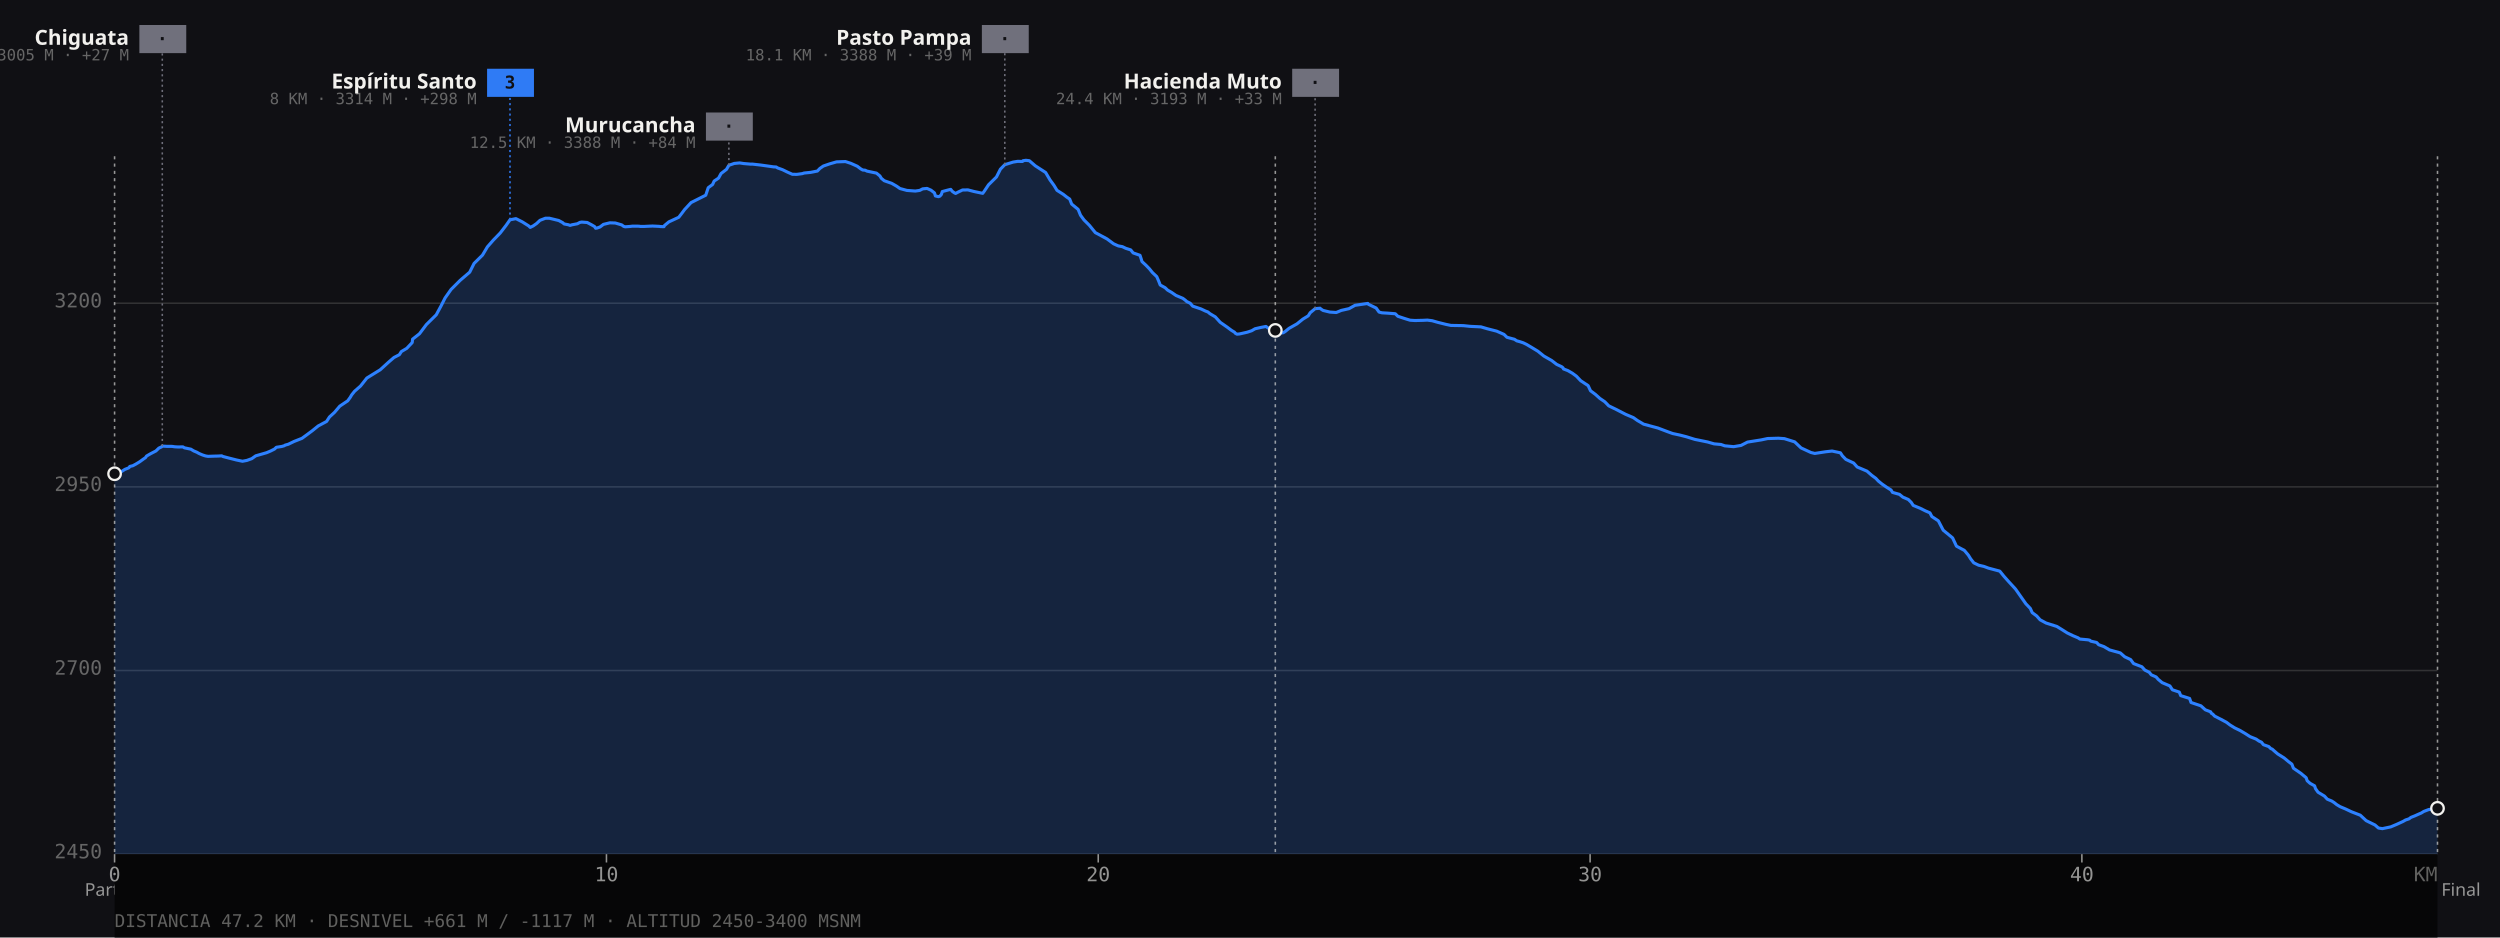
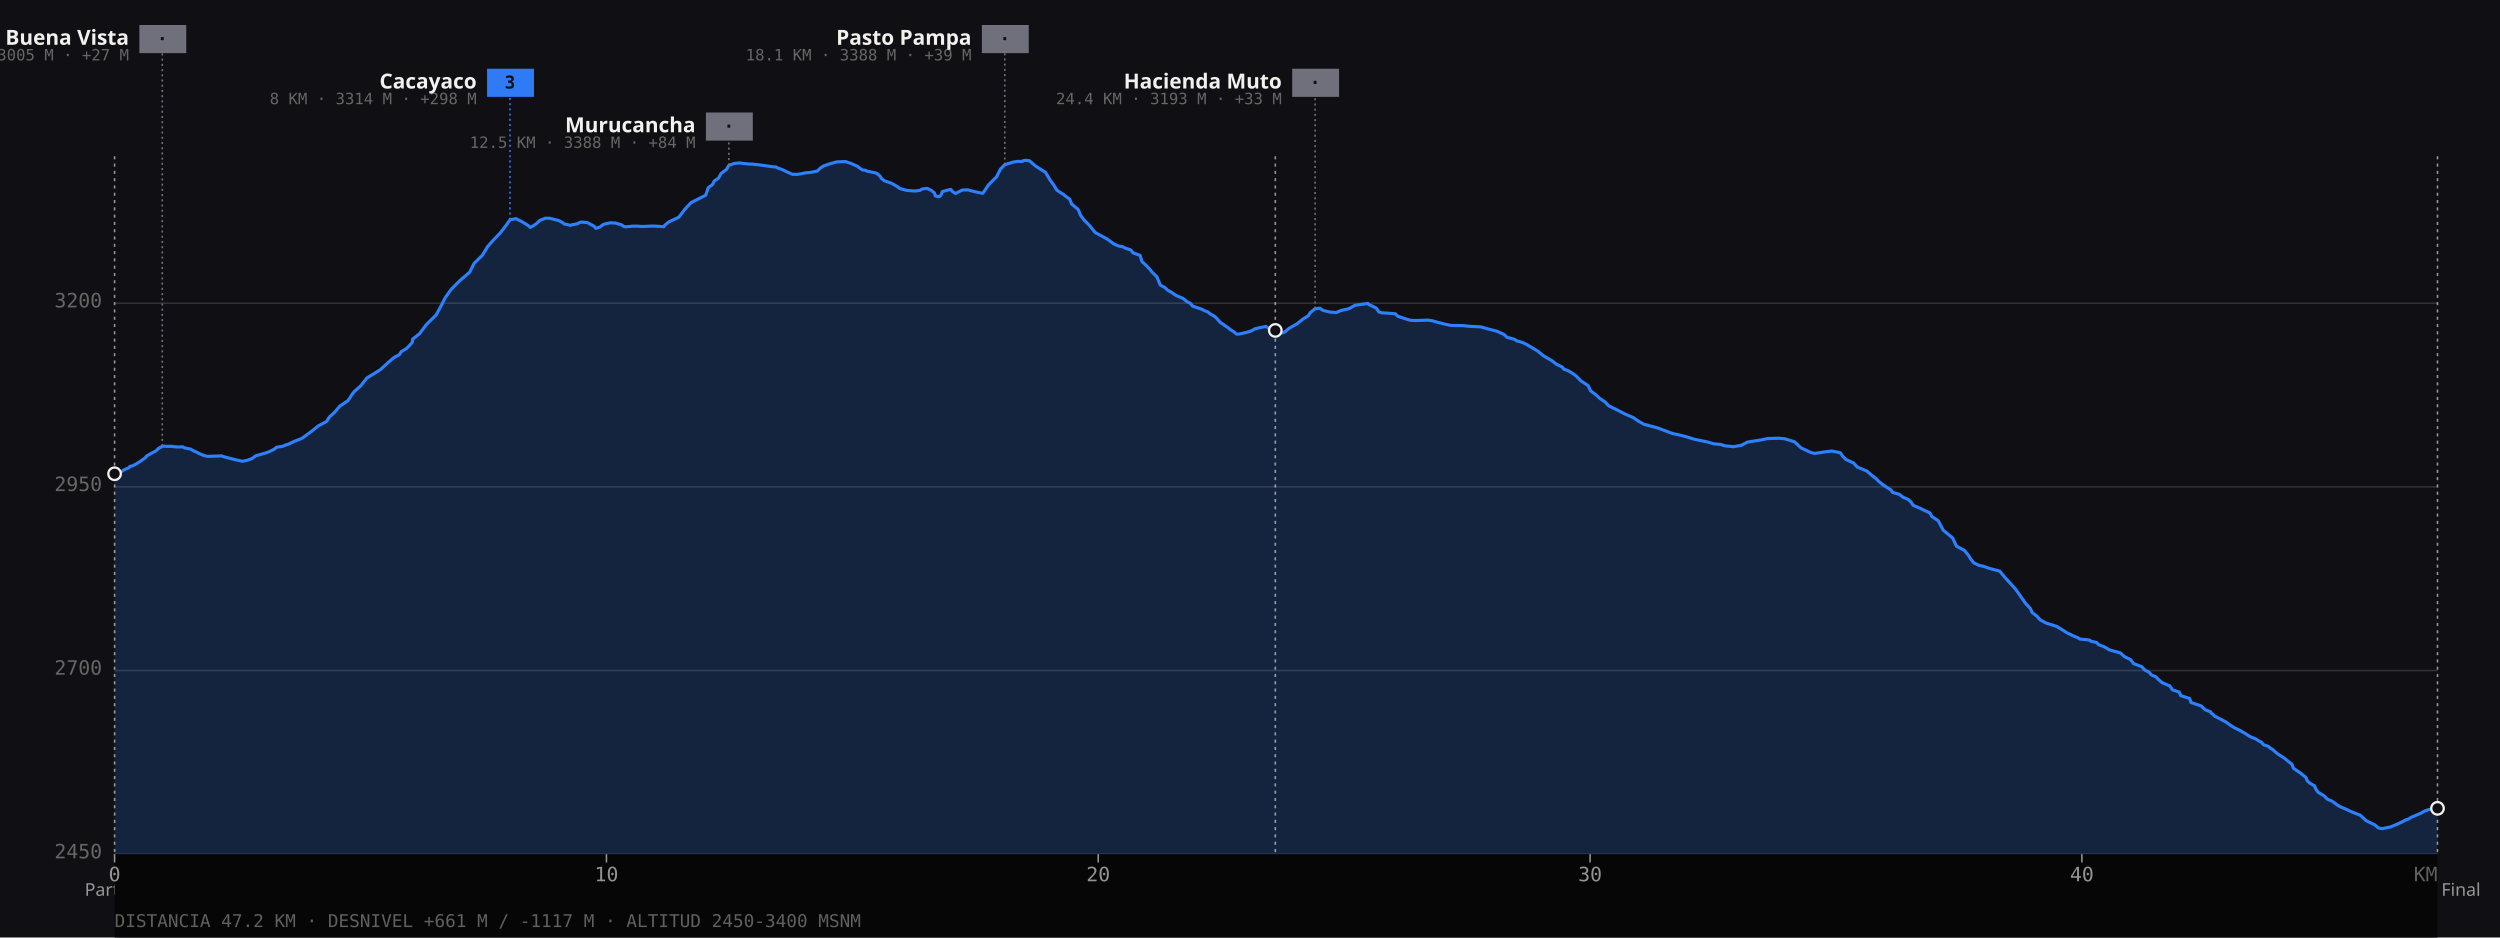
<svg xmlns="http://www.w3.org/2000/svg" viewBox="0 0 2400 900" preserveAspectRatio="xMidYMid meet" role="img" aria-label="Perfil de altimetría de El Retorno a los Poblados 2">
  <style>text{font-family:'Archivo Variable',system-ui,sans-serif}.mono{font-family:'Geist Mono Variable',ui-monospace,monospace;font-variant-numeric:tabular-nums}</style>
  <rect width="2400" height="900" fill="#101014" />
  <line x1="110" y1="820.0" x2="2340" y2="820.0" stroke="#f2f1ee26" stroke-width="1.5" />
  <text x="98" y="824.0" class="mono" font-size="19" fill="#f2f1ee61" text-anchor="end">2450</text>
  <line x1="110" y1="643.7" x2="2340" y2="643.7" stroke="#f2f1ee26" stroke-width="1.5" />
  <text x="98" y="647.7" class="mono" font-size="19" fill="#f2f1ee61" text-anchor="end">2700</text>
  <line x1="110" y1="467.4" x2="2340" y2="467.4" stroke="#f2f1ee26" stroke-width="1.5" />
  <text x="98" y="471.4" class="mono" font-size="19" fill="#f2f1ee61" text-anchor="end">2950</text>
  <line x1="110" y1="291.1" x2="2340" y2="291.1" stroke="#f2f1ee26" stroke-width="1.5" />
  <text x="98" y="295.1" class="mono" font-size="19" fill="#f2f1ee61" text-anchor="end">3200</text>
  <path d="M 110.0,820 L 110.0,454.8 L 115.2,453.6 L 119.9,450.6 L 123.7,449.1 L 124.6,447.8 L 127.5,447.1 L 130.3,445.6 L 134.1,443.3 L 137.4,440.9 L 139.7,439.3 L 140.7,437.8 L 144.5,435.6 L 149.7,432.9 L 152.5,430.2 L 155.3,428.9 L 155.8,428.3 L 158.6,428.4 L 160.0,428.5 L 164.3,428.5 L 165.7,428.6 L 167.6,428.9 L 170.9,429.1 L 175.6,429.0 L 177.0,429.9 L 183.2,431.2 L 186.0,432.9 L 188.9,434.1 L 191.2,435.4 L 194.5,436.8 L 197.3,437.7 L 199.7,438.1 L 205.4,437.9 L 209.6,437.8 L 212.9,437.6 L 213.9,438.2 L 220.0,439.8 L 227.1,441.6 L 232.8,442.8 L 237.0,442.0 L 241.7,440.3 L 245.5,437.6 L 250.7,436.1 L 255.9,434.6 L 259.7,433.0 L 263.5,431.1 L 265.3,429.4 L 270.5,428.6 L 272.9,427.9 L 273.8,427.3 L 276.7,426.5 L 282.3,423.8 L 289.9,420.8 L 295.1,417.0 L 299.8,413.5 L 305.5,408.9 L 313.5,404.6 L 316.3,400.3 L 321.1,395.9 L 326.2,389.9 L 333.8,384.8 L 336.2,381.5 L 337.6,379.1 L 340.4,375.6 L 346.1,370.6 L 352.2,362.9 L 365.0,355.0 L 373.0,347.7 L 378.2,343.2 L 383.4,340.5 L 385.3,337.5 L 390.5,334.4 L 393.8,330.9 L 395.7,328.9 L 396.1,325.6 L 402.7,320.4 L 409.3,311.6 L 418.8,302.2 L 423.5,293.5 L 427.3,286.0 L 433.0,277.9 L 441.9,269.0 L 450.9,261.3 L 455.1,252.9 L 463.2,244.9 L 467.9,237.0 L 473.6,230.5 L 480.2,223.7 L 485.8,216.4 L 489.6,211.0 L 495.3,209.9 L 501.4,213.0 L 507.6,216.9 L 509.0,218.3 L 511.8,216.9 L 515.1,214.6 L 518.4,211.5 L 523.6,209.5 L 527.4,209.5 L 536.4,211.7 L 540.1,213.7 L 541.6,215.0 L 545.8,215.8 L 547.2,216.4 L 549.1,215.8 L 554.3,214.8 L 556.7,213.5 L 558.5,213.2 L 563.7,213.6 L 567.5,215.6 L 570.8,217.5 L 571.8,219.1 L 573.2,218.9 L 576.0,217.9 L 579.3,215.4 L 585.5,213.9 L 590.7,214.1 L 596.8,215.9 L 598.7,217.3 L 600.1,217.7 L 600.6,217.7 L 604.8,217.4 L 607.2,217.1 L 611.9,217.1 L 613.8,217.2 L 614.7,217.4 L 618.0,217.4 L 621.8,217.2 L 626.5,217.0 L 632.7,217.3 L 634.1,217.5 L 637.4,217.6 L 637.9,216.5 L 642.1,213.0 L 651.6,208.6 L 654.9,204.3 L 657.2,201.2 L 663.4,194.5 L 677.5,187.4 L 679.9,180.2 L 684.1,177.1 L 685.6,173.8 L 689.8,171.0 L 692.2,166.6 L 697.4,162.6 L 699.7,158.7 L 704.9,156.9 L 710.1,156.4 L 713.9,157.0 L 721.0,157.6 L 721.9,157.5 L 729.9,158.4 L 735.6,159.2 L 742.7,160.2 L 745.1,160.3 L 746.5,161.2 L 751.2,162.9 L 755.9,165.2 L 760.6,167.3 L 764.9,167.4 L 770.1,166.7 L 772.0,166.1 L 778.1,165.5 L 784.7,164.2 L 787.1,161.7 L 790.4,159.4 L 796.5,157.3 L 803.1,155.4 L 811.6,155.1 L 816.8,156.8 L 823.0,159.6 L 826.3,162.1 L 828.2,163.2 L 830.5,163.4 L 832.4,164.3 L 841.4,166.2 L 844.7,168.9 L 846.1,171.2 L 848.9,173.5 L 856.0,176.0 L 860.7,178.7 L 864.0,181.0 L 870.6,182.8 L 878.7,183.4 L 882.9,182.8 L 885.8,181.3 L 890.0,180.9 L 893.8,182.6 L 897.1,185.2 L 898.0,188.1 L 900.9,188.8 L 902.3,188.3 L 903.7,186.7 L 904.6,183.9 L 909.8,182.5 L 912.7,181.8 L 914.1,183.6 L 916.0,185.0 L 917.4,185.7 L 919.8,184.4 L 924.0,182.4 L 929.2,182.3 L 934.9,183.8 L 943.4,185.6 L 944.8,183.7 L 949.0,177.4 L 956.6,169.9 L 960.4,162.4 L 964.6,158.1 L 972.6,155.6 L 976.9,154.9 L 981.6,155.0 L 982.1,154.3 L 984.9,153.9 L 988.2,154.3 L 993.9,159.2 L 1003.8,165.6 L 1008.0,172.7 L 1011.8,177.9 L 1014.7,182.7 L 1020.8,186.6 L 1024.1,189.2 L 1026.9,191.1 L 1028.8,195.9 L 1035.0,201.0 L 1037.3,206.6 L 1040.6,211.1 L 1045.8,216.3 L 1051.5,223.3 L 1062.8,229.4 L 1069.0,234.0 L 1072.7,235.7 L 1073.7,236.1 L 1077.5,236.8 L 1080.8,238.4 L 1085.5,239.9 L 1087.8,242.8 L 1094.4,245.1 L 1095.4,248.1 L 1096.3,251.1 L 1100.1,254.6 L 1103.4,258.0 L 1106.3,261.6 L 1110.5,265.6 L 1112.4,270.0 L 1113.8,273.6 L 1118.5,276.2 L 1120.9,278.5 L 1124.7,280.7 L 1128.9,283.6 L 1135.5,286.4 L 1137.9,288.2 L 1139.3,289.5 L 1142.6,291.1 L 1145.0,293.9 L 1153.0,296.6 L 1157.2,298.6 L 1159.6,299.5 L 1161.5,301.1 L 1166.7,304.2 L 1171.4,309.4 L 1178.0,314.0 L 1182.3,317.2 L 1185.1,318.9 L 1186.0,320.0 L 1187.5,320.8 L 1189.8,320.6 L 1191.7,320.2 L 1197.4,318.9 L 1201.6,317.5 L 1204.9,315.6 L 1210.6,314.3 L 1215.3,313.4 L 1217.7,315.1 L 1224.3,317.2 L 1227.6,319.3 L 1230.9,319.5 L 1231.8,319.5 L 1233.7,318.3 L 1237.5,315.2 L 1245.1,310.9 L 1250.7,306.4 L 1255.9,303.2 L 1257.8,300.2 L 1260.6,297.9 L 1262.5,296.3 L 1267.3,295.9 L 1267.7,296.4 L 1270.1,298.0 L 1276.7,299.6 L 1282.8,300.0 L 1287.6,298.0 L 1295.1,296.3 L 1300.8,293.1 L 1313.1,291.3 L 1313.5,292.0 L 1321.1,295.7 L 1323.9,299.6 L 1326.7,300.3 L 1331.9,300.6 L 1339.5,301.2 L 1341.9,303.6 L 1348.5,305.8 L 1353.7,307.4 L 1358.4,307.7 L 1366.4,307.5 L 1370.2,307.3 L 1374.9,307.9 L 1380.1,309.4 L 1388.1,311.4 L 1392.9,312.4 L 1404.7,312.6 L 1411.3,313.3 L 1421.7,313.8 L 1427.8,315.6 L 1436.8,317.9 L 1443.8,321.0 L 1446.7,323.8 L 1453.8,325.7 L 1456.1,327.2 L 1459.0,328.0 L 1462.3,329.1 L 1465.6,330.7 L 1470.3,333.5 L 1476.4,337.2 L 1482.1,341.8 L 1489.6,346.1 L 1494.4,349.8 L 1499.1,352.0 L 1500.5,353.1 L 1501.0,354.2 L 1505.2,355.8 L 1509.5,358.3 L 1513.3,361.1 L 1517.5,365.5 L 1524.6,370.2 L 1526.9,375.1 L 1531.7,378.7 L 1535.9,382.5 L 1540.6,385.7 L 1544.4,389.6 L 1552.0,393.3 L 1560.5,397.7 L 1568.0,400.9 L 1571.8,403.6 L 1577.9,407.2 L 1591.6,410.9 L 1601.1,414.5 L 1605.8,416.2 L 1612.4,417.6 L 1619.0,419.3 L 1627.0,421.8 L 1639.3,424.3 L 1645.5,426.1 L 1652.1,426.7 L 1655.8,428.0 L 1664.3,428.8 L 1671.4,427.6 L 1677.6,424.4 L 1690.8,422.3 L 1696.9,421.0 L 1707.3,420.7 L 1713.0,421.1 L 1722.9,424.2 L 1729.0,430.0 L 1738.5,434.4 L 1742.2,435.3 L 1752.6,433.7 L 1758.8,433.0 L 1766.8,434.7 L 1768.7,437.6 L 1772.0,441.0 L 1779.5,444.5 L 1782.9,448.3 L 1792.3,452.3 L 1797.0,456.4 L 1800.8,459.2 L 1803.2,461.8 L 1806.9,464.8 L 1811.7,468.1 L 1815.4,470.4 L 1816.8,472.7 L 1823.5,474.6 L 1826.8,477.3 L 1832.0,479.5 L 1834.8,482.3 L 1836.7,485.2 L 1843.3,487.9 L 1848.5,490.5 L 1852.7,492.3 L 1854.6,495.9 L 1860.8,500.0 L 1865.5,509.0 L 1874.5,516.4 L 1878.2,524.3 L 1885.8,528.4 L 1889.6,532.9 L 1891.9,536.6 L 1894.8,540.3 L 1899.5,542.6 L 1904.7,543.8 L 1908.9,545.4 L 1919.8,548.3 L 1923.6,553.0 L 1928.3,558.3 L 1934.9,565.5 L 1940.1,572.9 L 1944.8,579.6 L 1949.1,584.1 L 1950.9,588.1 L 1955.2,591.3 L 1958.5,595.0 L 1964.2,598.1 L 1974.6,601.4 L 1979.3,604.3 L 1984.5,607.6 L 1990.1,610.3 L 1994.9,612.3 L 1996.7,613.5 L 2004.3,614.2 L 2006.2,614.6 L 2007.1,615.5 L 2012.8,616.8 L 2014.7,618.9 L 2019.9,620.8 L 2025.1,623.9 L 2035.5,626.8 L 2039.7,630.5 L 2045.4,633.2 L 2048.2,637.0 L 2056.2,640.1 L 2059.1,643.3 L 2063.3,645.4 L 2065.2,647.8 L 2069.9,649.9 L 2071.8,652.1 L 2075.6,655.3 L 2083.1,658.5 L 2085.5,662.2 L 2092.1,664.4 L 2093.5,667.8 L 2102.0,670.5 L 2103.4,674.4 L 2112.9,677.6 L 2117.1,681.4 L 2122.3,683.4 L 2122.8,684.7 L 2124.2,685.5 L 2126.1,687.5 L 2131.8,690.4 L 2137.4,693.4 L 2140.7,695.9 L 2145.0,698.6 L 2150.7,701.4 L 2155.9,704.5 L 2160.1,707.2 L 2165.8,709.5 L 2168.6,711.4 L 2171.0,712.5 L 2172.9,714.9 L 2178.0,716.7 L 2179.9,718.6 L 2181.4,719.2 L 2182.8,720.5 L 2186.5,723.7 L 2192.7,727.6 L 2196.9,731.1 L 2200.2,733.6 L 2201.7,737.5 L 2208.7,742.3 L 2213.9,746.6 L 2214.9,749.5 L 2217.7,752.0 L 2222.0,754.4 L 2222.9,757.1 L 2225.3,760.5 L 2231.4,764.2 L 2234.2,767.2 L 2238.5,769.0 L 2240.8,770.5 L 2243.2,772.4 L 2246.5,774.4 L 2251.7,776.6 L 2257.4,779.3 L 2265.9,782.6 L 2271.5,787.8 L 2280.0,792.0 L 2283.3,794.9 L 2287.1,795.5 L 2295.1,793.8 L 2300.8,791.4 L 2306.9,788.6 L 2309.3,787.2 L 2312.6,786.1 L 2314.5,784.7 L 2318.3,783.2 L 2321.6,781.7 L 2324.4,780.5 L 2326.8,779.0 L 2331.5,777.2 L 2340.0,776.0 L 2340.0,820 Z" fill="#2d81ff" fill-opacity="0.18" />
  <path d="M 110.0,454.8 L 115.2,453.6 L 119.9,450.6 L 123.7,449.1 L 124.6,447.8 L 127.5,447.1 L 130.3,445.6 L 134.1,443.3 L 137.4,440.9 L 139.7,439.3 L 140.7,437.8 L 144.5,435.6 L 149.7,432.9 L 152.5,430.2 L 155.3,428.9 L 155.8,428.3 L 158.6,428.4 L 160.0,428.5 L 164.3,428.5 L 165.7,428.6 L 167.6,428.9 L 170.9,429.1 L 175.6,429.0 L 177.0,429.9 L 183.2,431.2 L 186.0,432.9 L 188.9,434.1 L 191.2,435.4 L 194.5,436.8 L 197.3,437.7 L 199.7,438.1 L 205.4,437.9 L 209.6,437.8 L 212.9,437.6 L 213.9,438.2 L 220.0,439.8 L 227.1,441.6 L 232.8,442.8 L 237.0,442.0 L 241.7,440.3 L 245.5,437.6 L 250.7,436.1 L 255.9,434.6 L 259.7,433.0 L 263.5,431.1 L 265.3,429.4 L 270.5,428.6 L 272.9,427.9 L 273.8,427.3 L 276.7,426.5 L 282.3,423.8 L 289.9,420.8 L 295.1,417.0 L 299.8,413.5 L 305.5,408.9 L 313.5,404.6 L 316.3,400.3 L 321.1,395.9 L 326.2,389.9 L 333.8,384.8 L 336.2,381.5 L 337.6,379.1 L 340.4,375.6 L 346.1,370.6 L 352.2,362.9 L 365.0,355.0 L 373.0,347.7 L 378.2,343.2 L 383.4,340.5 L 385.3,337.5 L 390.5,334.4 L 393.8,330.9 L 395.7,328.9 L 396.1,325.6 L 402.7,320.4 L 409.3,311.6 L 418.8,302.2 L 423.5,293.5 L 427.3,286.0 L 433.0,277.9 L 441.9,269.0 L 450.9,261.3 L 455.1,252.9 L 463.2,244.9 L 467.9,237.0 L 473.6,230.5 L 480.2,223.7 L 485.8,216.4 L 489.6,211.0 L 495.3,209.9 L 501.4,213.0 L 507.6,216.9 L 509.0,218.3 L 511.8,216.9 L 515.1,214.6 L 518.4,211.5 L 523.6,209.5 L 527.4,209.5 L 536.4,211.7 L 540.1,213.7 L 541.6,215.0 L 545.8,215.8 L 547.2,216.4 L 549.1,215.8 L 554.3,214.8 L 556.7,213.5 L 558.5,213.2 L 563.7,213.6 L 567.5,215.6 L 570.8,217.5 L 571.8,219.1 L 573.2,218.9 L 576.0,217.9 L 579.3,215.4 L 585.5,213.9 L 590.7,214.1 L 596.8,215.9 L 598.7,217.3 L 600.1,217.7 L 600.6,217.7 L 604.8,217.4 L 607.2,217.1 L 611.9,217.1 L 613.8,217.2 L 614.7,217.4 L 618.0,217.4 L 621.8,217.2 L 626.5,217.0 L 632.7,217.3 L 634.1,217.5 L 637.4,217.6 L 637.9,216.5 L 642.1,213.0 L 651.6,208.6 L 654.9,204.3 L 657.2,201.2 L 663.4,194.5 L 677.5,187.4 L 679.9,180.2 L 684.1,177.1 L 685.6,173.8 L 689.8,171.0 L 692.2,166.6 L 697.4,162.6 L 699.7,158.7 L 704.9,156.9 L 710.1,156.4 L 713.9,157.0 L 721.0,157.6 L 721.9,157.5 L 729.9,158.4 L 735.6,159.2 L 742.7,160.2 L 745.1,160.3 L 746.5,161.2 L 751.2,162.9 L 755.9,165.2 L 760.6,167.3 L 764.9,167.4 L 770.1,166.7 L 772.0,166.1 L 778.1,165.5 L 784.7,164.2 L 787.1,161.7 L 790.4,159.4 L 796.5,157.3 L 803.1,155.4 L 811.6,155.1 L 816.8,156.8 L 823.0,159.6 L 826.3,162.1 L 828.2,163.2 L 830.5,163.4 L 832.4,164.3 L 841.4,166.2 L 844.7,168.9 L 846.1,171.2 L 848.9,173.5 L 856.0,176.0 L 860.7,178.7 L 864.0,181.0 L 870.6,182.8 L 878.7,183.4 L 882.9,182.8 L 885.8,181.3 L 890.0,180.9 L 893.8,182.6 L 897.1,185.2 L 898.0,188.1 L 900.9,188.8 L 902.3,188.3 L 903.7,186.7 L 904.6,183.9 L 909.8,182.5 L 912.7,181.8 L 914.1,183.6 L 916.0,185.0 L 917.4,185.7 L 919.8,184.4 L 924.0,182.4 L 929.2,182.3 L 934.9,183.8 L 943.4,185.6 L 944.8,183.7 L 949.0,177.4 L 956.6,169.9 L 960.4,162.4 L 964.6,158.1 L 972.6,155.6 L 976.9,154.9 L 981.6,155.0 L 982.1,154.3 L 984.9,153.9 L 988.2,154.3 L 993.9,159.2 L 1003.8,165.6 L 1008.0,172.7 L 1011.8,177.9 L 1014.7,182.7 L 1020.8,186.6 L 1024.1,189.2 L 1026.9,191.1 L 1028.8,195.9 L 1035.0,201.0 L 1037.3,206.6 L 1040.6,211.1 L 1045.8,216.3 L 1051.5,223.3 L 1062.8,229.4 L 1069.0,234.0 L 1072.7,235.7 L 1073.7,236.1 L 1077.5,236.8 L 1080.8,238.4 L 1085.5,239.9 L 1087.8,242.8 L 1094.4,245.1 L 1095.4,248.1 L 1096.3,251.1 L 1100.1,254.6 L 1103.4,258.0 L 1106.3,261.6 L 1110.5,265.6 L 1112.4,270.0 L 1113.8,273.6 L 1118.5,276.2 L 1120.9,278.5 L 1124.7,280.7 L 1128.9,283.6 L 1135.5,286.4 L 1137.9,288.2 L 1139.3,289.5 L 1142.6,291.1 L 1145.0,293.9 L 1153.0,296.6 L 1157.2,298.6 L 1159.6,299.5 L 1161.5,301.1 L 1166.7,304.2 L 1171.4,309.4 L 1178.0,314.0 L 1182.3,317.2 L 1185.1,318.9 L 1186.0,320.0 L 1187.5,320.8 L 1189.8,320.6 L 1191.7,320.2 L 1197.4,318.9 L 1201.6,317.5 L 1204.9,315.6 L 1210.6,314.3 L 1215.3,313.4 L 1217.7,315.1 L 1224.3,317.2 L 1227.6,319.3 L 1230.9,319.5 L 1231.8,319.5 L 1233.7,318.3 L 1237.5,315.2 L 1245.1,310.9 L 1250.7,306.4 L 1255.9,303.2 L 1257.8,300.2 L 1260.6,297.9 L 1262.5,296.3 L 1267.3,295.9 L 1267.7,296.4 L 1270.1,298.0 L 1276.7,299.6 L 1282.8,300.0 L 1287.6,298.0 L 1295.1,296.3 L 1300.8,293.1 L 1313.1,291.3 L 1313.5,292.0 L 1321.1,295.7 L 1323.9,299.6 L 1326.7,300.3 L 1331.9,300.6 L 1339.5,301.2 L 1341.9,303.6 L 1348.5,305.8 L 1353.7,307.4 L 1358.4,307.7 L 1366.4,307.5 L 1370.2,307.3 L 1374.9,307.9 L 1380.1,309.4 L 1388.1,311.4 L 1392.9,312.4 L 1404.7,312.6 L 1411.3,313.3 L 1421.7,313.8 L 1427.8,315.6 L 1436.8,317.9 L 1443.8,321.0 L 1446.7,323.8 L 1453.8,325.7 L 1456.1,327.2 L 1459.0,328.0 L 1462.3,329.1 L 1465.6,330.7 L 1470.3,333.5 L 1476.4,337.2 L 1482.1,341.8 L 1489.6,346.1 L 1494.4,349.8 L 1499.1,352.0 L 1500.5,353.1 L 1501.0,354.2 L 1505.2,355.8 L 1509.5,358.3 L 1513.3,361.1 L 1517.5,365.5 L 1524.6,370.2 L 1526.9,375.1 L 1531.7,378.7 L 1535.9,382.5 L 1540.6,385.7 L 1544.4,389.6 L 1552.0,393.3 L 1560.5,397.7 L 1568.0,400.9 L 1571.8,403.6 L 1577.9,407.2 L 1591.6,410.9 L 1601.1,414.5 L 1605.8,416.2 L 1612.4,417.6 L 1619.0,419.3 L 1627.0,421.8 L 1639.3,424.3 L 1645.5,426.1 L 1652.1,426.7 L 1655.8,428.0 L 1664.3,428.8 L 1671.4,427.6 L 1677.6,424.4 L 1690.8,422.3 L 1696.9,421.0 L 1707.3,420.7 L 1713.0,421.1 L 1722.9,424.2 L 1729.0,430.0 L 1738.5,434.4 L 1742.2,435.3 L 1752.6,433.7 L 1758.8,433.0 L 1766.8,434.7 L 1768.7,437.6 L 1772.0,441.0 L 1779.5,444.5 L 1782.9,448.3 L 1792.3,452.3 L 1797.0,456.4 L 1800.8,459.2 L 1803.2,461.8 L 1806.9,464.8 L 1811.7,468.1 L 1815.4,470.4 L 1816.8,472.7 L 1823.5,474.6 L 1826.8,477.3 L 1832.0,479.5 L 1834.8,482.3 L 1836.7,485.2 L 1843.3,487.9 L 1848.5,490.5 L 1852.7,492.3 L 1854.6,495.9 L 1860.8,500.0 L 1865.5,509.0 L 1874.5,516.4 L 1878.2,524.3 L 1885.8,528.4 L 1889.6,532.9 L 1891.9,536.6 L 1894.8,540.3 L 1899.5,542.6 L 1904.7,543.8 L 1908.9,545.4 L 1919.8,548.3 L 1923.6,553.0 L 1928.3,558.3 L 1934.9,565.5 L 1940.1,572.9 L 1944.8,579.6 L 1949.1,584.1 L 1950.9,588.1 L 1955.2,591.3 L 1958.5,595.0 L 1964.2,598.1 L 1974.6,601.4 L 1979.3,604.3 L 1984.5,607.6 L 1990.1,610.3 L 1994.9,612.3 L 1996.7,613.5 L 2004.3,614.2 L 2006.2,614.6 L 2007.1,615.5 L 2012.8,616.8 L 2014.7,618.9 L 2019.9,620.8 L 2025.1,623.9 L 2035.5,626.8 L 2039.7,630.5 L 2045.4,633.2 L 2048.2,637.0 L 2056.2,640.1 L 2059.1,643.3 L 2063.3,645.4 L 2065.2,647.8 L 2069.9,649.9 L 2071.8,652.1 L 2075.6,655.3 L 2083.1,658.5 L 2085.5,662.2 L 2092.1,664.4 L 2093.5,667.8 L 2102.0,670.5 L 2103.4,674.4 L 2112.9,677.6 L 2117.1,681.4 L 2122.3,683.4 L 2122.8,684.7 L 2124.2,685.5 L 2126.1,687.5 L 2131.8,690.4 L 2137.4,693.4 L 2140.7,695.9 L 2145.0,698.6 L 2150.7,701.4 L 2155.9,704.5 L 2160.1,707.2 L 2165.8,709.5 L 2168.6,711.4 L 2171.0,712.5 L 2172.9,714.9 L 2178.0,716.7 L 2179.9,718.6 L 2181.4,719.2 L 2182.8,720.5 L 2186.5,723.7 L 2192.7,727.6 L 2196.9,731.1 L 2200.2,733.6 L 2201.7,737.5 L 2208.7,742.3 L 2213.9,746.6 L 2214.9,749.5 L 2217.7,752.0 L 2222.0,754.4 L 2222.9,757.1 L 2225.3,760.5 L 2231.4,764.2 L 2234.2,767.2 L 2238.5,769.0 L 2240.8,770.5 L 2243.2,772.4 L 2246.5,774.4 L 2251.7,776.6 L 2257.4,779.3 L 2265.9,782.6 L 2271.5,787.8 L 2280.0,792.0 L 2283.3,794.9 L 2287.1,795.5 L 2295.1,793.8 L 2300.8,791.4 L 2306.9,788.6 L 2309.3,787.2 L 2312.6,786.1 L 2314.5,784.7 L 2318.3,783.2 L 2321.6,781.7 L 2324.4,780.5 L 2326.8,779.0 L 2331.5,777.2 L 2340.0,776.0" fill="none" stroke="#2d81ff" stroke-width="3" stroke-linejoin="round" />
  <line x1="110.0" y1="150" x2="110.0" y2="820" stroke="#f2f1ee99" stroke-width="1.5" stroke-dasharray="3 4" />
  <circle cx="110.0" cy="454.8" r="6" fill="#101014" stroke="#f2f1ee" stroke-width="2.2" />
  <text x="110.0" y="860" font-size="17" fill="#f2f1ee99" text-anchor="middle">Partida</text>
  <line x1="1224.3" y1="150" x2="1224.3" y2="820" stroke="#f2f1ee99" stroke-width="1.5" stroke-dasharray="3 4" />
  <circle cx="1224.3" cy="317.2" r="6" fill="#101014" stroke="#f2f1ee" stroke-width="2.2" />
  <text x="1224.3" y="860" font-size="17" fill="#f2f1ee99" text-anchor="middle">Control Intermedio Cumbre</text>
  <line x1="2340.0" y1="150" x2="2340.0" y2="820" stroke="#f2f1ee99" stroke-width="1.5" stroke-dasharray="3 4" />
  <circle cx="2340.0" cy="776.0" r="6" fill="#101014" stroke="#f2f1ee" stroke-width="2.2" />
  <text x="2340.0" y="860" font-size="17" fill="#f2f1ee99" text-anchor="middle">Meta Final</text>
  <line x1="155.8" y1="428.3" x2="155.8" y2="51" stroke="#70707c" stroke-width="1.5" stroke-dasharray="2 3" />
  <rect x="133.8" y="24" width="45" height="27" fill="#70707c" />
  <text x="155.8" y="43" class="mono" font-size="17" font-weight="700" fill="#101014" text-anchor="middle">·</text>
-   <text x="123.8" y="43" font-size="20" font-weight="620" fill="#f2f1ee" text-anchor="end">Chiguata</text>
+   <text x="123.8" y="43" font-size="20" font-weight="620" fill="#f2f1ee" text-anchor="end">Buena Vista</text>
  <text x="123.8" y="58" class="mono" font-size="15" fill="#f2f1ee61" text-anchor="end">1 KM · 3005 M · +27 M</text>
  <line x1="489.6" y1="211.0" x2="489.6" y2="93" stroke="#2f7bf5" stroke-width="1.5" stroke-dasharray="2 3" />
  <rect x="467.6" y="66" width="45" height="27" fill="#2f7bf5" />
  <text x="489.6" y="85" class="mono" font-size="17" font-weight="700" fill="#101014" text-anchor="middle">3</text>
-   <text x="457.6" y="85" font-size="20" font-weight="620" fill="#f2f1ee" text-anchor="end">Espíritu Santo</text>
+   <text x="457.6" y="85" font-size="20" font-weight="620" fill="#f2f1ee" text-anchor="end">Cacayaco</text>
  <text x="457.6" y="100" class="mono" font-size="15" fill="#f2f1ee61" text-anchor="end">8 KM · 3314 M · +298 M</text>
  <line x1="699.7" y1="158.7" x2="699.7" y2="135" stroke="#70707c" stroke-width="1.5" stroke-dasharray="2 3" />
  <rect x="677.7" y="108" width="45" height="27" fill="#70707c" />
  <text x="699.7" y="127" class="mono" font-size="17" font-weight="700" fill="#101014" text-anchor="middle">·</text>
  <text x="667.7" y="127" font-size="20" font-weight="620" fill="#f2f1ee" text-anchor="end">Murucancha</text>
  <text x="667.7" y="142" class="mono" font-size="15" fill="#f2f1ee61" text-anchor="end">12.5 KM · 3388 M · +84 M</text>
  <line x1="964.6" y1="158.1" x2="964.6" y2="51" stroke="#70707c" stroke-width="1.5" stroke-dasharray="2 3" />
  <rect x="942.6" y="24" width="45" height="27" fill="#70707c" />
  <text x="964.6" y="43" class="mono" font-size="17" font-weight="700" fill="#101014" text-anchor="middle">·</text>
  <text x="932.6" y="43" font-size="20" font-weight="620" fill="#f2f1ee" text-anchor="end">Pasto Pampa</text>
  <text x="932.6" y="58" class="mono" font-size="15" fill="#f2f1ee61" text-anchor="end">18.1 KM · 3388 M · +39 M</text>
  <line x1="1262.5" y1="296.3" x2="1262.5" y2="93" stroke="#70707c" stroke-width="1.5" stroke-dasharray="2 3" />
  <rect x="1240.5" y="66" width="45" height="27" fill="#70707c" />
  <text x="1262.5" y="85" class="mono" font-size="17" font-weight="700" fill="#101014" text-anchor="middle">·</text>
  <text x="1230.5" y="85" font-size="20" font-weight="620" fill="#f2f1ee" text-anchor="end">Hacienda Muto</text>
  <text x="1230.5" y="100" class="mono" font-size="15" fill="#f2f1ee61" text-anchor="end">24.4 KM · 3193 M · +33 M</text>
  <rect x="110" y="820" width="2230" height="80" fill="#060607" />
  <line x1="110.0" y1="820" x2="110.0" y2="828" stroke="#f2f1ee99" stroke-width="1.5" />
  <text x="110.0" y="846" class="mono" font-size="19" fill="#f2f1ee99" text-anchor="middle">0</text>
  <line x1="582.2" y1="820" x2="582.2" y2="828" stroke="#f2f1ee99" stroke-width="1.5" />
  <text x="582.2" y="846" class="mono" font-size="19" fill="#f2f1ee99" text-anchor="middle">10</text>
  <line x1="1054.3" y1="820" x2="1054.3" y2="828" stroke="#f2f1ee99" stroke-width="1.5" />
  <text x="1054.3" y="846" class="mono" font-size="19" fill="#f2f1ee99" text-anchor="middle">20</text>
  <line x1="1526.5" y1="820" x2="1526.5" y2="828" stroke="#f2f1ee99" stroke-width="1.5" />
  <text x="1526.5" y="846" class="mono" font-size="19" fill="#f2f1ee99" text-anchor="middle">30</text>
  <line x1="1998.6" y1="820" x2="1998.6" y2="828" stroke="#f2f1ee99" stroke-width="1.5" />
  <text x="1998.6" y="846" class="mono" font-size="19" fill="#f2f1ee99" text-anchor="middle">40</text>
  <text x="2340" y="846" class="mono" font-size="19" fill="#f2f1ee61" text-anchor="end">KM</text>
  <text x="110" y="890" class="mono" font-size="17" fill="#f2f1ee61">DISTANCIA 47.2 KM · DESNIVEL +661 M / -1117 M · ALTITUD 2450-3400 MSNM</text>
</svg>
